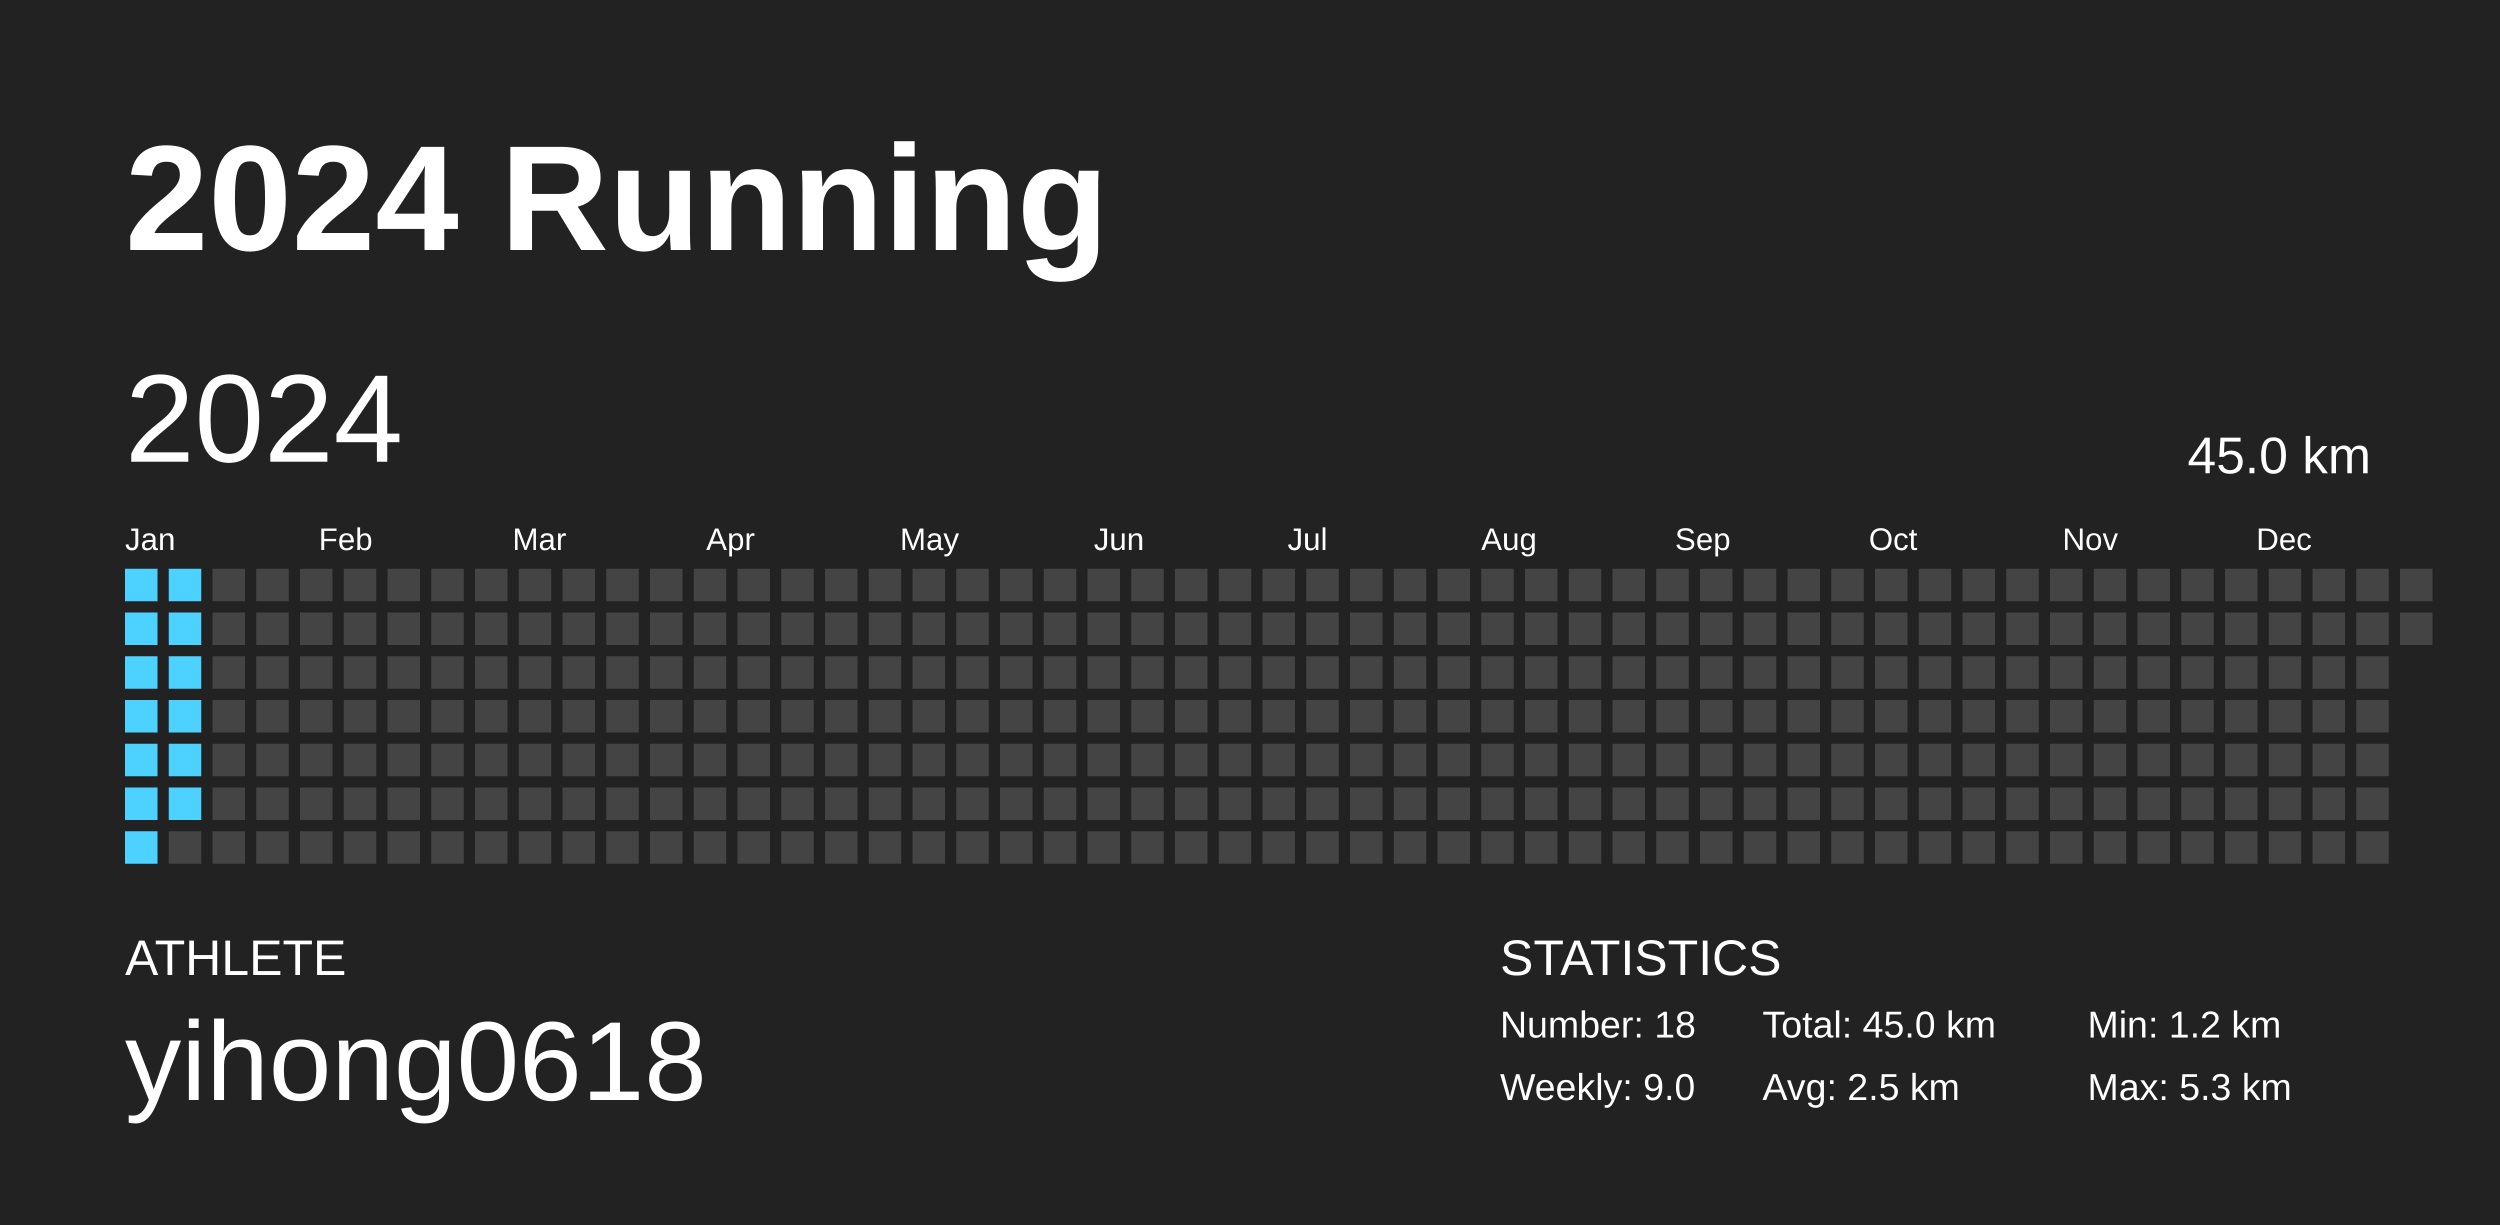
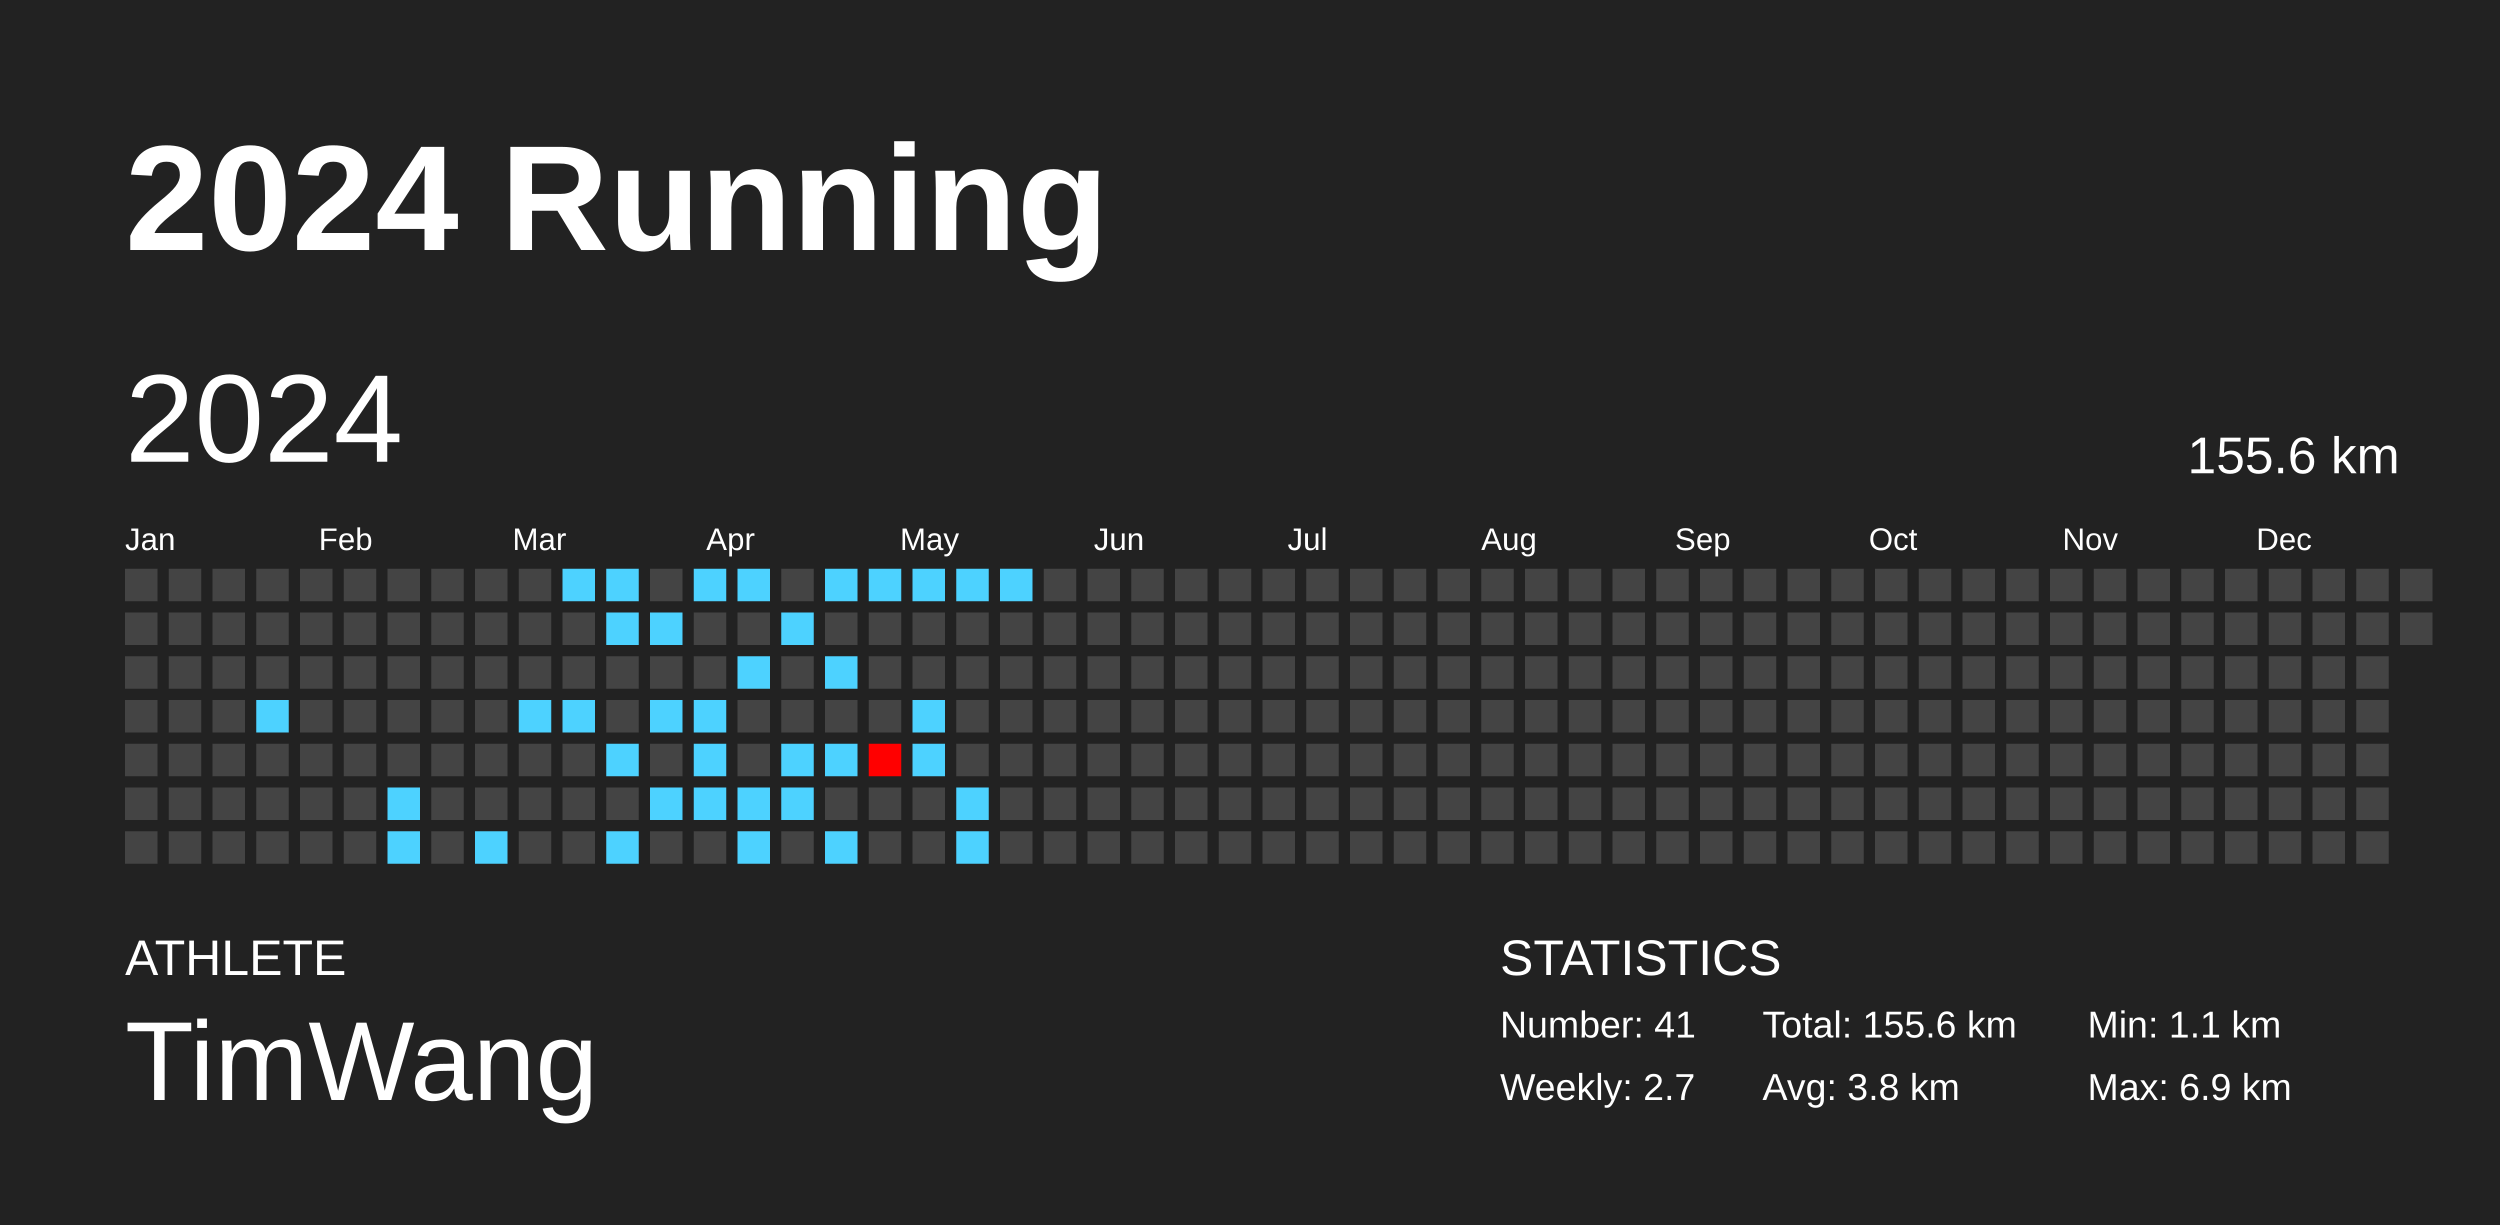
<svg xmlns="http://www.w3.org/2000/svg" baseProfile="full" height="98mm" version="1.1" viewBox="0,0,200,98" width="200mm">
  <defs />
  <rect fill="#222222" height="98" width="200" x="0" y="0" />
  <text fill="#FFFFFF" style="font-size:12px; font-family:Arial; font-weight:bold;" x="10" y="20">2024 Running</text>
  <text fill="#FFFFFF" style="font-size:4px; font-family:Arial" x="10" y="78">ATHLETE</text>
-   <text fill="#FFFFFF" style="font-size:9px; font-family:Arial" x="10" y="88">yihong0618</text>
+   <text fill="#FFFFFF" style="font-size:9px; font-family:Arial" x="10" y="88">TimWang</text>
  <text fill="#FFFFFF" style="font-size:4px; font-family:Arial" x="120" y="78">STATISTICS</text>
-   <text fill="#FFFFFF" style="font-size:3px; font-family:Arial" x="120" y="83">Number: 18</text>
-   <text fill="#FFFFFF" style="font-size:3px; font-family:Arial" x="120" y="88">Weekly: 9.0</text>
-   <text fill="#FFFFFF" style="font-size:3px; font-family:Arial" x="141" y="83">Total: 45.0 km</text>
-   <text fill="#FFFFFF" style="font-size:3px; font-family:Arial" x="141" y="88">Avg: 2.5 km</text>
-   <text fill="#FFFFFF" style="font-size:3px; font-family:Arial" x="167" y="83">Min: 1.2 km</text>
-   <text fill="#FFFFFF" style="font-size:3px; font-family:Arial" x="167" y="88">Max: 5.3 km</text>
+   <text fill="#FFFFFF" style="font-size:3px; font-family:Arial" x="120" y="83">Number: 41</text>
+   <text fill="#FFFFFF" style="font-size:3px; font-family:Arial" x="120" y="88">Weekly: 2.7</text>
+   <text fill="#FFFFFF" style="font-size:3px; font-family:Arial" x="141" y="83">Total: 155.6 km</text>
+   <text fill="#FFFFFF" style="font-size:3px; font-family:Arial" x="141" y="88">Avg: 3.8 km</text>
+   <text fill="#FFFFFF" style="font-size:3px; font-family:Arial" x="167" y="83">Min: 1.1 km</text>
+   <text fill="#FFFFFF" style="font-size:3px; font-family:Arial" x="167" y="88">Max: 6.9 km</text>
  <text dominant-baseline="hanging" fill="#FFFFFF" style="font-size:10.0px; font-family:Arial;" x="10" y="30">2024</text>
-   <text dominant-baseline="hanging" fill="#FFFFFF" style="font-size:4.125px; font-family:Arial;" x="175" y="35">45.0 km</text>
+   <text dominant-baseline="hanging" fill="#FFFFFF" style="font-size:4.125px; font-family:Arial;" x="175" y="35">155.6 km</text>
  <text fill="#FFFFFF" style="font-size:2.5px; font-family:Arial" x="10.0" y="44">Jan</text>
  <text fill="#FFFFFF" style="font-size:2.5px; font-family:Arial" x="25.5" y="44">Feb</text>
  <text fill="#FFFFFF" style="font-size:2.5px; font-family:Arial" x="41.0" y="44">Mar</text>
  <text fill="#FFFFFF" style="font-size:2.5px; font-family:Arial" x="56.5" y="44">Apr</text>
  <text fill="#FFFFFF" style="font-size:2.5px; font-family:Arial" x="72.0" y="44">May</text>
  <text fill="#FFFFFF" style="font-size:2.5px; font-family:Arial" x="87.5" y="44">Jun</text>
  <text fill="#FFFFFF" style="font-size:2.5px; font-family:Arial" x="103.0" y="44">Jul</text>
  <text fill="#FFFFFF" style="font-size:2.5px; font-family:Arial" x="118.5" y="44">Aug</text>
  <text fill="#FFFFFF" style="font-size:2.5px; font-family:Arial" x="134.0" y="44">Sep</text>
  <text fill="#FFFFFF" style="font-size:2.5px; font-family:Arial" x="149.5" y="44">Oct</text>
  <text fill="#FFFFFF" style="font-size:2.5px; font-family:Arial" x="165.0" y="44">Nov</text>
  <text fill="#FFFFFF" style="font-size:2.5px; font-family:Arial" x="180.5" y="44">Dec</text>
-   <rect fill="#4dd2ff" height="2.6" width="2.6" x="10.0" y="45.5" />
-   <rect fill="#4dd2ff" height="2.6" width="2.6" x="10.0" y="49.0" />
-   <rect fill="#4dd2ff" height="2.6" width="2.6" x="10.0" y="52.5" />
-   <rect fill="#4dd2ff" height="2.6" width="2.6" x="10.0" y="56.0" />
-   <rect fill="#4dd2ff" height="2.6" width="2.6" x="10.0" y="59.5" />
-   <rect fill="#4dd2ff" height="2.6" width="2.6" x="10.0" y="63.0" />
-   <rect fill="#4dd2ff" height="2.6" width="2.6" x="10.0" y="66.5" />
-   <rect fill="#4dd2ff" height="2.6" width="2.6" x="13.5" y="45.5" />
-   <rect fill="#4dd2ff" height="2.6" width="2.6" x="13.5" y="49.0" />
-   <rect fill="#4dd2ff" height="2.6" width="2.6" x="13.5" y="52.5" />
-   <rect fill="#4dd2ff" height="2.6" width="2.6" x="13.5" y="56.0" />
-   <rect fill="#4dd2ff" height="2.6" width="2.6" x="13.5" y="59.5" />
-   <rect fill="#4dd2ff" height="2.6" width="2.6" x="13.5" y="63.0" />
+   <rect fill="#444444" height="2.6" width="2.6" x="10.0" y="45.5" />
+   <rect fill="#444444" height="2.6" width="2.6" x="10.0" y="49.0" />
+   <rect fill="#444444" height="2.6" width="2.6" x="10.0" y="52.5" />
+   <rect fill="#444444" height="2.6" width="2.6" x="10.0" y="56.0" />
+   <rect fill="#444444" height="2.6" width="2.6" x="10.0" y="59.5" />
+   <rect fill="#444444" height="2.6" width="2.6" x="10.0" y="63.0" />
+   <rect fill="#444444" height="2.6" width="2.6" x="10.0" y="66.5" />
+   <rect fill="#444444" height="2.6" width="2.6" x="13.5" y="45.5" />
+   <rect fill="#444444" height="2.6" width="2.6" x="13.5" y="49.0" />
+   <rect fill="#444444" height="2.6" width="2.6" x="13.5" y="52.5" />
+   <rect fill="#444444" height="2.6" width="2.6" x="13.5" y="56.0" />
+   <rect fill="#444444" height="2.6" width="2.6" x="13.5" y="59.5" />
+   <rect fill="#444444" height="2.6" width="2.6" x="13.5" y="63.0" />
  <rect fill="#444444" height="2.6" width="2.6" x="13.5" y="66.5" />
  <rect fill="#444444" height="2.6" width="2.6" x="17.0" y="45.5" />
  <rect fill="#444444" height="2.6" width="2.6" x="17.0" y="49.0" />
  <rect fill="#444444" height="2.6" width="2.6" x="17.0" y="52.5" />
  <rect fill="#444444" height="2.6" width="2.6" x="17.0" y="56.0" />
  <rect fill="#444444" height="2.6" width="2.6" x="17.0" y="59.5" />
  <rect fill="#444444" height="2.6" width="2.6" x="17.0" y="63.0" />
  <rect fill="#444444" height="2.6" width="2.6" x="17.0" y="66.5" />
  <rect fill="#444444" height="2.6" width="2.6" x="20.5" y="45.5" />
  <rect fill="#444444" height="2.6" width="2.6" x="20.5" y="49.0" />
  <rect fill="#444444" height="2.6" width="2.6" x="20.5" y="52.5" />
-   <rect fill="#444444" height="2.6" width="2.6" x="20.5" y="56.0" />
+   <rect fill="#4dd2ff" height="2.6" width="2.6" x="20.5" y="56.0" />
  <rect fill="#444444" height="2.6" width="2.6" x="20.5" y="59.5" />
  <rect fill="#444444" height="2.6" width="2.6" x="20.5" y="63.0" />
  <rect fill="#444444" height="2.6" width="2.6" x="20.5" y="66.5" />
  <rect fill="#444444" height="2.6" width="2.6" x="24.0" y="45.5" />
  <rect fill="#444444" height="2.6" width="2.6" x="24.0" y="49.0" />
  <rect fill="#444444" height="2.6" width="2.6" x="24.0" y="52.5" />
  <rect fill="#444444" height="2.6" width="2.6" x="24.0" y="56.0" />
  <rect fill="#444444" height="2.6" width="2.6" x="24.0" y="59.5" />
  <rect fill="#444444" height="2.6" width="2.6" x="24.0" y="63.0" />
  <rect fill="#444444" height="2.6" width="2.6" x="24.0" y="66.5" />
  <rect fill="#444444" height="2.6" width="2.6" x="27.5" y="45.5" />
  <rect fill="#444444" height="2.6" width="2.6" x="27.5" y="49.0" />
  <rect fill="#444444" height="2.6" width="2.6" x="27.5" y="52.5" />
  <rect fill="#444444" height="2.6" width="2.6" x="27.5" y="56.0" />
  <rect fill="#444444" height="2.6" width="2.6" x="27.5" y="59.5" />
  <rect fill="#444444" height="2.6" width="2.6" x="27.5" y="63.0" />
  <rect fill="#444444" height="2.6" width="2.6" x="27.5" y="66.5" />
  <rect fill="#444444" height="2.6" width="2.6" x="31.0" y="45.5" />
  <rect fill="#444444" height="2.6" width="2.6" x="31.0" y="49.0" />
  <rect fill="#444444" height="2.6" width="2.6" x="31.0" y="52.5" />
  <rect fill="#444444" height="2.6" width="2.6" x="31.0" y="56.0" />
  <rect fill="#444444" height="2.6" width="2.6" x="31.0" y="59.5" />
-   <rect fill="#444444" height="2.6" width="2.6" x="31.0" y="63.0" />
-   <rect fill="#444444" height="2.6" width="2.6" x="31.0" y="66.5" />
+   <rect fill="#4dd2ff" height="2.6" width="2.6" x="31.0" y="63.0" />
+   <rect fill="#4dd2ff" height="2.6" width="2.6" x="31.0" y="66.5" />
  <rect fill="#444444" height="2.6" width="2.6" x="34.5" y="45.5" />
  <rect fill="#444444" height="2.6" width="2.6" x="34.5" y="49.0" />
  <rect fill="#444444" height="2.6" width="2.6" x="34.5" y="52.5" />
  <rect fill="#444444" height="2.6" width="2.6" x="34.5" y="56.0" />
  <rect fill="#444444" height="2.6" width="2.6" x="34.5" y="59.5" />
  <rect fill="#444444" height="2.6" width="2.6" x="34.5" y="63.0" />
  <rect fill="#444444" height="2.6" width="2.6" x="34.5" y="66.5" />
  <rect fill="#444444" height="2.6" width="2.6" x="38.0" y="45.5" />
  <rect fill="#444444" height="2.6" width="2.6" x="38.0" y="49.0" />
  <rect fill="#444444" height="2.6" width="2.6" x="38.0" y="52.5" />
  <rect fill="#444444" height="2.6" width="2.6" x="38.0" y="56.0" />
  <rect fill="#444444" height="2.6" width="2.6" x="38.0" y="59.5" />
  <rect fill="#444444" height="2.6" width="2.6" x="38.0" y="63.0" />
-   <rect fill="#444444" height="2.6" width="2.6" x="38.0" y="66.5" />
+   <rect fill="#4dd2ff" height="2.6" width="2.6" x="38.0" y="66.5" />
  <rect fill="#444444" height="2.6" width="2.6" x="41.5" y="45.5" />
  <rect fill="#444444" height="2.6" width="2.6" x="41.5" y="49.0" />
  <rect fill="#444444" height="2.6" width="2.6" x="41.5" y="52.5" />
-   <rect fill="#444444" height="2.6" width="2.6" x="41.5" y="56.0" />
+   <rect fill="#4dd2ff" height="2.6" width="2.6" x="41.5" y="56.0" />
  <rect fill="#444444" height="2.6" width="2.6" x="41.5" y="59.5" />
  <rect fill="#444444" height="2.6" width="2.6" x="41.5" y="63.0" />
  <rect fill="#444444" height="2.6" width="2.6" x="41.5" y="66.5" />
-   <rect fill="#444444" height="2.6" width="2.6" x="45.0" y="45.5" />
+   <rect fill="#4dd2ff" height="2.6" width="2.6" x="45.0" y="45.5" />
  <rect fill="#444444" height="2.6" width="2.6" x="45.0" y="49.0" />
  <rect fill="#444444" height="2.6" width="2.6" x="45.0" y="52.5" />
-   <rect fill="#444444" height="2.6" width="2.6" x="45.0" y="56.0" />
+   <rect fill="#4dd2ff" height="2.6" width="2.6" x="45.0" y="56.0" />
  <rect fill="#444444" height="2.6" width="2.6" x="45.0" y="59.5" />
  <rect fill="#444444" height="2.6" width="2.6" x="45.0" y="63.0" />
  <rect fill="#444444" height="2.6" width="2.6" x="45.0" y="66.5" />
-   <rect fill="#444444" height="2.6" width="2.6" x="48.5" y="45.5" />
-   <rect fill="#444444" height="2.6" width="2.6" x="48.5" y="49.0" />
+   <rect fill="#4dd2ff" height="2.6" width="2.6" x="48.5" y="45.5" />
+   <rect fill="#4dd2ff" height="2.6" width="2.6" x="48.5" y="49.0" />
  <rect fill="#444444" height="2.6" width="2.6" x="48.5" y="52.5" />
  <rect fill="#444444" height="2.6" width="2.6" x="48.5" y="56.0" />
-   <rect fill="#444444" height="2.6" width="2.6" x="48.5" y="59.5" />
+   <rect fill="#4dd2ff" height="2.6" width="2.6" x="48.5" y="59.5" />
  <rect fill="#444444" height="2.6" width="2.6" x="48.5" y="63.0" />
-   <rect fill="#444444" height="2.6" width="2.6" x="48.5" y="66.5" />
+   <rect fill="#4dd2ff" height="2.6" width="2.6" x="48.5" y="66.5" />
  <rect fill="#444444" height="2.6" width="2.6" x="52.0" y="45.5" />
-   <rect fill="#444444" height="2.6" width="2.6" x="52.0" y="49.0" />
+   <rect fill="#4dd2ff" height="2.6" width="2.6" x="52.0" y="49.0" />
  <rect fill="#444444" height="2.6" width="2.6" x="52.0" y="52.5" />
-   <rect fill="#444444" height="2.6" width="2.6" x="52.0" y="56.0" />
+   <rect fill="#4dd2ff" height="2.6" width="2.6" x="52.0" y="56.0" />
  <rect fill="#444444" height="2.6" width="2.6" x="52.0" y="59.5" />
-   <rect fill="#444444" height="2.6" width="2.6" x="52.0" y="63.0" />
+   <rect fill="#4dd2ff" height="2.6" width="2.6" x="52.0" y="63.0" />
  <rect fill="#444444" height="2.6" width="2.6" x="52.0" y="66.5" />
-   <rect fill="#444444" height="2.6" width="2.6" x="55.5" y="45.5" />
+   <rect fill="#4dd2ff" height="2.6" width="2.6" x="55.5" y="45.5" />
  <rect fill="#444444" height="2.6" width="2.6" x="55.5" y="49.0" />
  <rect fill="#444444" height="2.6" width="2.6" x="55.5" y="52.5" />
-   <rect fill="#444444" height="2.6" width="2.6" x="55.5" y="56.0" />
-   <rect fill="#444444" height="2.6" width="2.6" x="55.5" y="59.5" />
-   <rect fill="#444444" height="2.6" width="2.6" x="55.5" y="63.0" />
+   <rect fill="#4dd2ff" height="2.6" width="2.6" x="55.5" y="56.0" />
+   <rect fill="#4dd2ff" height="2.6" width="2.6" x="55.5" y="59.5" />
+   <rect fill="#4dd2ff" height="2.6" width="2.6" x="55.5" y="63.0" />
  <rect fill="#444444" height="2.6" width="2.6" x="55.5" y="66.5" />
-   <rect fill="#444444" height="2.6" width="2.6" x="59.0" y="45.5" />
+   <rect fill="#4dd2ff" height="2.6" width="2.6" x="59.0" y="45.5" />
  <rect fill="#444444" height="2.6" width="2.6" x="59.0" y="49.0" />
-   <rect fill="#444444" height="2.6" width="2.6" x="59.0" y="52.5" />
+   <rect fill="#4dd2ff" height="2.6" width="2.6" x="59.0" y="52.5" />
  <rect fill="#444444" height="2.6" width="2.6" x="59.0" y="56.0" />
  <rect fill="#444444" height="2.6" width="2.6" x="59.0" y="59.5" />
-   <rect fill="#444444" height="2.6" width="2.6" x="59.0" y="63.0" />
-   <rect fill="#444444" height="2.6" width="2.6" x="59.0" y="66.5" />
+   <rect fill="#4dd2ff" height="2.6" width="2.6" x="59.0" y="63.0" />
+   <rect fill="#4dd2ff" height="2.6" width="2.6" x="59.0" y="66.5" />
  <rect fill="#444444" height="2.6" width="2.6" x="62.5" y="45.5" />
-   <rect fill="#444444" height="2.6" width="2.6" x="62.5" y="49.0" />
+   <rect fill="#4dd2ff" height="2.6" width="2.6" x="62.5" y="49.0" />
  <rect fill="#444444" height="2.6" width="2.6" x="62.5" y="52.5" />
  <rect fill="#444444" height="2.6" width="2.6" x="62.5" y="56.0" />
-   <rect fill="#444444" height="2.6" width="2.6" x="62.5" y="59.5" />
-   <rect fill="#444444" height="2.6" width="2.6" x="62.5" y="63.0" />
+   <rect fill="#4dd2ff" height="2.6" width="2.6" x="62.5" y="59.5" />
+   <rect fill="#4dd2ff" height="2.6" width="2.6" x="62.5" y="63.0" />
  <rect fill="#444444" height="2.6" width="2.6" x="62.5" y="66.5" />
-   <rect fill="#444444" height="2.6" width="2.6" x="66.0" y="45.5" />
+   <rect fill="#4dd2ff" height="2.6" width="2.6" x="66.0" y="45.5" />
  <rect fill="#444444" height="2.6" width="2.6" x="66.0" y="49.0" />
-   <rect fill="#444444" height="2.6" width="2.6" x="66.0" y="52.5" />
+   <rect fill="#4dd2ff" height="2.6" width="2.6" x="66.0" y="52.5" />
  <rect fill="#444444" height="2.6" width="2.6" x="66.0" y="56.0" />
-   <rect fill="#444444" height="2.6" width="2.6" x="66.0" y="59.5" />
+   <rect fill="#4dd2ff" height="2.6" width="2.6" x="66.0" y="59.5" />
  <rect fill="#444444" height="2.6" width="2.6" x="66.0" y="63.0" />
-   <rect fill="#444444" height="2.6" width="2.6" x="66.0" y="66.5" />
-   <rect fill="#444444" height="2.6" width="2.6" x="69.5" y="45.5" />
+   <rect fill="#4dd2ff" height="2.6" width="2.6" x="66.0" y="66.5" />
+   <rect fill="#4dd2ff" height="2.6" width="2.6" x="69.5" y="45.5" />
  <rect fill="#444444" height="2.6" width="2.6" x="69.5" y="49.0" />
  <rect fill="#444444" height="2.6" width="2.6" x="69.5" y="52.5" />
  <rect fill="#444444" height="2.6" width="2.6" x="69.5" y="56.0" />
-   <rect fill="#444444" height="2.6" width="2.6" x="69.5" y="59.5" />
+   <rect fill="#ff0000" height="2.6" width="2.6" x="69.5" y="59.5" />
  <rect fill="#444444" height="2.6" width="2.6" x="69.5" y="63.0" />
  <rect fill="#444444" height="2.6" width="2.6" x="69.5" y="66.5" />
-   <rect fill="#444444" height="2.6" width="2.6" x="73.0" y="45.5" />
+   <rect fill="#4dd2ff" height="2.6" width="2.6" x="73.0" y="45.5" />
  <rect fill="#444444" height="2.6" width="2.6" x="73.0" y="49.0" />
  <rect fill="#444444" height="2.6" width="2.6" x="73.0" y="52.5" />
-   <rect fill="#444444" height="2.6" width="2.6" x="73.0" y="56.0" />
-   <rect fill="#444444" height="2.6" width="2.6" x="73.0" y="59.5" />
+   <rect fill="#4dd2ff" height="2.6" width="2.6" x="73.0" y="56.0" />
+   <rect fill="#4dd2ff" height="2.6" width="2.6" x="73.0" y="59.5" />
  <rect fill="#444444" height="2.6" width="2.6" x="73.0" y="63.0" />
  <rect fill="#444444" height="2.6" width="2.6" x="73.0" y="66.5" />
-   <rect fill="#444444" height="2.6" width="2.6" x="76.5" y="45.5" />
+   <rect fill="#4dd2ff" height="2.6" width="2.6" x="76.5" y="45.5" />
  <rect fill="#444444" height="2.6" width="2.6" x="76.5" y="49.0" />
  <rect fill="#444444" height="2.6" width="2.6" x="76.5" y="52.5" />
  <rect fill="#444444" height="2.6" width="2.6" x="76.5" y="56.0" />
  <rect fill="#444444" height="2.6" width="2.6" x="76.5" y="59.5" />
-   <rect fill="#444444" height="2.6" width="2.6" x="76.5" y="63.0" />
-   <rect fill="#444444" height="2.6" width="2.6" x="76.5" y="66.5" />
-   <rect fill="#444444" height="2.6" width="2.6" x="80.0" y="45.5" />
+   <rect fill="#4dd2ff" height="2.6" width="2.6" x="76.5" y="63.0" />
+   <rect fill="#4dd2ff" height="2.6" width="2.6" x="76.5" y="66.5" />
+   <rect fill="#4dd2ff" height="2.6" width="2.6" x="80.0" y="45.5" />
  <rect fill="#444444" height="2.6" width="2.6" x="80.0" y="49.0" />
  <rect fill="#444444" height="2.6" width="2.6" x="80.0" y="52.5" />
  <rect fill="#444444" height="2.6" width="2.6" x="80.0" y="56.0" />
  <rect fill="#444444" height="2.6" width="2.6" x="80.0" y="59.5" />
  <rect fill="#444444" height="2.6" width="2.6" x="80.0" y="63.0" />
  <rect fill="#444444" height="2.6" width="2.6" x="80.0" y="66.5" />
  <rect fill="#444444" height="2.6" width="2.6" x="83.5" y="45.5" />
  <rect fill="#444444" height="2.6" width="2.6" x="83.5" y="49.0" />
  <rect fill="#444444" height="2.6" width="2.6" x="83.5" y="52.5" />
  <rect fill="#444444" height="2.6" width="2.6" x="83.5" y="56.0" />
  <rect fill="#444444" height="2.6" width="2.6" x="83.5" y="59.5" />
  <rect fill="#444444" height="2.6" width="2.6" x="83.5" y="63.0" />
  <rect fill="#444444" height="2.6" width="2.6" x="83.5" y="66.5" />
  <rect fill="#444444" height="2.6" width="2.6" x="87.0" y="45.5" />
  <rect fill="#444444" height="2.6" width="2.6" x="87.0" y="49.0" />
  <rect fill="#444444" height="2.6" width="2.6" x="87.0" y="52.5" />
  <rect fill="#444444" height="2.6" width="2.6" x="87.0" y="56.0" />
  <rect fill="#444444" height="2.6" width="2.6" x="87.0" y="59.5" />
  <rect fill="#444444" height="2.6" width="2.6" x="87.0" y="63.0" />
  <rect fill="#444444" height="2.6" width="2.6" x="87.0" y="66.5" />
  <rect fill="#444444" height="2.6" width="2.6" x="90.5" y="45.5" />
  <rect fill="#444444" height="2.6" width="2.6" x="90.5" y="49.0" />
  <rect fill="#444444" height="2.6" width="2.6" x="90.5" y="52.5" />
  <rect fill="#444444" height="2.6" width="2.6" x="90.5" y="56.0" />
  <rect fill="#444444" height="2.6" width="2.6" x="90.5" y="59.5" />
  <rect fill="#444444" height="2.6" width="2.6" x="90.5" y="63.0" />
  <rect fill="#444444" height="2.6" width="2.6" x="90.5" y="66.5" />
  <rect fill="#444444" height="2.6" width="2.6" x="94.0" y="45.5" />
  <rect fill="#444444" height="2.6" width="2.6" x="94.0" y="49.0" />
  <rect fill="#444444" height="2.6" width="2.6" x="94.0" y="52.5" />
  <rect fill="#444444" height="2.6" width="2.6" x="94.0" y="56.0" />
  <rect fill="#444444" height="2.6" width="2.6" x="94.0" y="59.5" />
  <rect fill="#444444" height="2.6" width="2.6" x="94.0" y="63.0" />
  <rect fill="#444444" height="2.6" width="2.6" x="94.0" y="66.5" />
  <rect fill="#444444" height="2.6" width="2.6" x="97.5" y="45.5" />
  <rect fill="#444444" height="2.6" width="2.6" x="97.5" y="49.0" />
  <rect fill="#444444" height="2.6" width="2.6" x="97.5" y="52.5" />
  <rect fill="#444444" height="2.6" width="2.6" x="97.5" y="56.0" />
  <rect fill="#444444" height="2.6" width="2.6" x="97.5" y="59.5" />
  <rect fill="#444444" height="2.6" width="2.6" x="97.5" y="63.0" />
  <rect fill="#444444" height="2.6" width="2.6" x="97.5" y="66.5" />
  <rect fill="#444444" height="2.6" width="2.6" x="101.0" y="45.5" />
  <rect fill="#444444" height="2.6" width="2.6" x="101.0" y="49.0" />
  <rect fill="#444444" height="2.6" width="2.6" x="101.0" y="52.5" />
  <rect fill="#444444" height="2.6" width="2.6" x="101.0" y="56.0" />
  <rect fill="#444444" height="2.6" width="2.6" x="101.0" y="59.5" />
  <rect fill="#444444" height="2.6" width="2.6" x="101.0" y="63.0" />
  <rect fill="#444444" height="2.6" width="2.6" x="101.0" y="66.5" />
  <rect fill="#444444" height="2.6" width="2.6" x="104.5" y="45.5" />
  <rect fill="#444444" height="2.6" width="2.6" x="104.5" y="49.0" />
  <rect fill="#444444" height="2.6" width="2.6" x="104.5" y="52.5" />
  <rect fill="#444444" height="2.6" width="2.6" x="104.5" y="56.0" />
  <rect fill="#444444" height="2.6" width="2.6" x="104.5" y="59.5" />
  <rect fill="#444444" height="2.6" width="2.6" x="104.5" y="63.0" />
  <rect fill="#444444" height="2.6" width="2.6" x="104.5" y="66.5" />
  <rect fill="#444444" height="2.6" width="2.6" x="108.0" y="45.5" />
  <rect fill="#444444" height="2.6" width="2.6" x="108.0" y="49.0" />
  <rect fill="#444444" height="2.6" width="2.6" x="108.0" y="52.5" />
  <rect fill="#444444" height="2.6" width="2.6" x="108.0" y="56.0" />
  <rect fill="#444444" height="2.6" width="2.6" x="108.0" y="59.5" />
  <rect fill="#444444" height="2.6" width="2.6" x="108.0" y="63.0" />
  <rect fill="#444444" height="2.6" width="2.6" x="108.0" y="66.5" />
  <rect fill="#444444" height="2.6" width="2.6" x="111.5" y="45.5" />
  <rect fill="#444444" height="2.6" width="2.6" x="111.5" y="49.0" />
  <rect fill="#444444" height="2.6" width="2.6" x="111.5" y="52.5" />
  <rect fill="#444444" height="2.6" width="2.6" x="111.5" y="56.0" />
  <rect fill="#444444" height="2.6" width="2.6" x="111.5" y="59.5" />
  <rect fill="#444444" height="2.6" width="2.6" x="111.5" y="63.0" />
  <rect fill="#444444" height="2.6" width="2.6" x="111.5" y="66.5" />
  <rect fill="#444444" height="2.6" width="2.6" x="115.0" y="45.5" />
  <rect fill="#444444" height="2.6" width="2.6" x="115.0" y="49.0" />
  <rect fill="#444444" height="2.6" width="2.6" x="115.0" y="52.5" />
  <rect fill="#444444" height="2.6" width="2.6" x="115.0" y="56.0" />
  <rect fill="#444444" height="2.6" width="2.6" x="115.0" y="59.5" />
  <rect fill="#444444" height="2.6" width="2.6" x="115.0" y="63.0" />
  <rect fill="#444444" height="2.6" width="2.6" x="115.0" y="66.5" />
  <rect fill="#444444" height="2.6" width="2.6" x="118.5" y="45.5" />
  <rect fill="#444444" height="2.6" width="2.6" x="118.5" y="49.0" />
  <rect fill="#444444" height="2.6" width="2.6" x="118.5" y="52.5" />
  <rect fill="#444444" height="2.6" width="2.6" x="118.5" y="56.0" />
  <rect fill="#444444" height="2.6" width="2.6" x="118.5" y="59.5" />
  <rect fill="#444444" height="2.6" width="2.6" x="118.5" y="63.0" />
  <rect fill="#444444" height="2.6" width="2.6" x="118.5" y="66.5" />
  <rect fill="#444444" height="2.6" width="2.6" x="122.0" y="45.5" />
  <rect fill="#444444" height="2.6" width="2.6" x="122.0" y="49.0" />
  <rect fill="#444444" height="2.6" width="2.6" x="122.0" y="52.5" />
  <rect fill="#444444" height="2.6" width="2.6" x="122.0" y="56.0" />
  <rect fill="#444444" height="2.6" width="2.6" x="122.0" y="59.5" />
  <rect fill="#444444" height="2.6" width="2.6" x="122.0" y="63.0" />
  <rect fill="#444444" height="2.6" width="2.6" x="122.0" y="66.5" />
  <rect fill="#444444" height="2.6" width="2.6" x="125.5" y="45.5" />
  <rect fill="#444444" height="2.6" width="2.6" x="125.5" y="49.0" />
  <rect fill="#444444" height="2.6" width="2.6" x="125.5" y="52.5" />
  <rect fill="#444444" height="2.6" width="2.6" x="125.5" y="56.0" />
  <rect fill="#444444" height="2.6" width="2.6" x="125.5" y="59.5" />
  <rect fill="#444444" height="2.6" width="2.6" x="125.5" y="63.0" />
  <rect fill="#444444" height="2.6" width="2.6" x="125.5" y="66.5" />
  <rect fill="#444444" height="2.6" width="2.6" x="129.0" y="45.5" />
  <rect fill="#444444" height="2.6" width="2.6" x="129.0" y="49.0" />
  <rect fill="#444444" height="2.6" width="2.6" x="129.0" y="52.5" />
  <rect fill="#444444" height="2.6" width="2.6" x="129.0" y="56.0" />
  <rect fill="#444444" height="2.6" width="2.6" x="129.0" y="59.5" />
  <rect fill="#444444" height="2.6" width="2.6" x="129.0" y="63.0" />
  <rect fill="#444444" height="2.6" width="2.6" x="129.0" y="66.5" />
  <rect fill="#444444" height="2.6" width="2.6" x="132.5" y="45.5" />
  <rect fill="#444444" height="2.6" width="2.6" x="132.5" y="49.0" />
  <rect fill="#444444" height="2.6" width="2.6" x="132.5" y="52.5" />
  <rect fill="#444444" height="2.6" width="2.6" x="132.5" y="56.0" />
  <rect fill="#444444" height="2.6" width="2.6" x="132.5" y="59.5" />
  <rect fill="#444444" height="2.6" width="2.6" x="132.5" y="63.0" />
  <rect fill="#444444" height="2.6" width="2.6" x="132.5" y="66.5" />
  <rect fill="#444444" height="2.6" width="2.6" x="136.0" y="45.5" />
  <rect fill="#444444" height="2.6" width="2.6" x="136.0" y="49.0" />
  <rect fill="#444444" height="2.6" width="2.6" x="136.0" y="52.5" />
  <rect fill="#444444" height="2.6" width="2.6" x="136.0" y="56.0" />
  <rect fill="#444444" height="2.6" width="2.6" x="136.0" y="59.5" />
  <rect fill="#444444" height="2.6" width="2.6" x="136.0" y="63.0" />
  <rect fill="#444444" height="2.6" width="2.6" x="136.0" y="66.5" />
  <rect fill="#444444" height="2.6" width="2.6" x="139.5" y="45.5" />
  <rect fill="#444444" height="2.6" width="2.6" x="139.5" y="49.0" />
  <rect fill="#444444" height="2.6" width="2.6" x="139.5" y="52.5" />
  <rect fill="#444444" height="2.6" width="2.6" x="139.5" y="56.0" />
  <rect fill="#444444" height="2.6" width="2.6" x="139.5" y="59.5" />
  <rect fill="#444444" height="2.6" width="2.6" x="139.5" y="63.0" />
  <rect fill="#444444" height="2.6" width="2.6" x="139.5" y="66.5" />
  <rect fill="#444444" height="2.6" width="2.6" x="143.0" y="45.5" />
  <rect fill="#444444" height="2.6" width="2.6" x="143.0" y="49.0" />
  <rect fill="#444444" height="2.6" width="2.6" x="143.0" y="52.5" />
  <rect fill="#444444" height="2.6" width="2.6" x="143.0" y="56.0" />
  <rect fill="#444444" height="2.6" width="2.6" x="143.0" y="59.5" />
  <rect fill="#444444" height="2.6" width="2.6" x="143.0" y="63.0" />
  <rect fill="#444444" height="2.6" width="2.6" x="143.0" y="66.5" />
  <rect fill="#444444" height="2.6" width="2.6" x="146.5" y="45.5" />
  <rect fill="#444444" height="2.6" width="2.6" x="146.5" y="49.0" />
  <rect fill="#444444" height="2.6" width="2.6" x="146.5" y="52.5" />
  <rect fill="#444444" height="2.6" width="2.6" x="146.5" y="56.0" />
  <rect fill="#444444" height="2.6" width="2.6" x="146.5" y="59.5" />
  <rect fill="#444444" height="2.6" width="2.6" x="146.5" y="63.0" />
  <rect fill="#444444" height="2.6" width="2.6" x="146.5" y="66.5" />
  <rect fill="#444444" height="2.6" width="2.6" x="150.0" y="45.5" />
  <rect fill="#444444" height="2.6" width="2.6" x="150.0" y="49.0" />
  <rect fill="#444444" height="2.6" width="2.6" x="150.0" y="52.5" />
  <rect fill="#444444" height="2.6" width="2.6" x="150.0" y="56.0" />
  <rect fill="#444444" height="2.6" width="2.6" x="150.0" y="59.5" />
  <rect fill="#444444" height="2.6" width="2.6" x="150.0" y="63.0" />
  <rect fill="#444444" height="2.6" width="2.6" x="150.0" y="66.5" />
  <rect fill="#444444" height="2.6" width="2.6" x="153.5" y="45.5" />
  <rect fill="#444444" height="2.6" width="2.6" x="153.5" y="49.0" />
  <rect fill="#444444" height="2.6" width="2.6" x="153.5" y="52.5" />
  <rect fill="#444444" height="2.6" width="2.6" x="153.5" y="56.0" />
  <rect fill="#444444" height="2.6" width="2.6" x="153.5" y="59.5" />
  <rect fill="#444444" height="2.6" width="2.6" x="153.5" y="63.0" />
  <rect fill="#444444" height="2.6" width="2.6" x="153.5" y="66.5" />
  <rect fill="#444444" height="2.6" width="2.6" x="157.0" y="45.5" />
  <rect fill="#444444" height="2.6" width="2.6" x="157.0" y="49.0" />
  <rect fill="#444444" height="2.6" width="2.6" x="157.0" y="52.5" />
  <rect fill="#444444" height="2.6" width="2.6" x="157.0" y="56.0" />
  <rect fill="#444444" height="2.6" width="2.6" x="157.0" y="59.5" />
  <rect fill="#444444" height="2.6" width="2.6" x="157.0" y="63.0" />
  <rect fill="#444444" height="2.6" width="2.6" x="157.0" y="66.5" />
  <rect fill="#444444" height="2.6" width="2.6" x="160.5" y="45.5" />
  <rect fill="#444444" height="2.6" width="2.6" x="160.5" y="49.0" />
  <rect fill="#444444" height="2.6" width="2.6" x="160.5" y="52.5" />
  <rect fill="#444444" height="2.6" width="2.6" x="160.5" y="56.0" />
  <rect fill="#444444" height="2.6" width="2.6" x="160.5" y="59.5" />
  <rect fill="#444444" height="2.6" width="2.6" x="160.5" y="63.0" />
  <rect fill="#444444" height="2.6" width="2.6" x="160.5" y="66.5" />
  <rect fill="#444444" height="2.6" width="2.6" x="164.0" y="45.5" />
  <rect fill="#444444" height="2.6" width="2.6" x="164.0" y="49.0" />
  <rect fill="#444444" height="2.6" width="2.6" x="164.0" y="52.5" />
  <rect fill="#444444" height="2.6" width="2.6" x="164.0" y="56.0" />
  <rect fill="#444444" height="2.6" width="2.6" x="164.0" y="59.5" />
  <rect fill="#444444" height="2.6" width="2.6" x="164.0" y="63.0" />
  <rect fill="#444444" height="2.6" width="2.6" x="164.0" y="66.5" />
  <rect fill="#444444" height="2.6" width="2.6" x="167.5" y="45.5" />
  <rect fill="#444444" height="2.6" width="2.6" x="167.5" y="49.0" />
  <rect fill="#444444" height="2.6" width="2.6" x="167.5" y="52.5" />
  <rect fill="#444444" height="2.6" width="2.6" x="167.5" y="56.0" />
  <rect fill="#444444" height="2.6" width="2.6" x="167.5" y="59.5" />
  <rect fill="#444444" height="2.6" width="2.6" x="167.5" y="63.0" />
  <rect fill="#444444" height="2.6" width="2.6" x="167.5" y="66.5" />
  <rect fill="#444444" height="2.6" width="2.6" x="171.0" y="45.5" />
  <rect fill="#444444" height="2.6" width="2.6" x="171.0" y="49.0" />
  <rect fill="#444444" height="2.6" width="2.6" x="171.0" y="52.5" />
  <rect fill="#444444" height="2.6" width="2.6" x="171.0" y="56.0" />
  <rect fill="#444444" height="2.6" width="2.6" x="171.0" y="59.5" />
  <rect fill="#444444" height="2.6" width="2.6" x="171.0" y="63.0" />
  <rect fill="#444444" height="2.6" width="2.6" x="171.0" y="66.5" />
  <rect fill="#444444" height="2.6" width="2.6" x="174.5" y="45.5" />
  <rect fill="#444444" height="2.6" width="2.6" x="174.5" y="49.0" />
  <rect fill="#444444" height="2.6" width="2.6" x="174.5" y="52.5" />
  <rect fill="#444444" height="2.6" width="2.6" x="174.5" y="56.0" />
  <rect fill="#444444" height="2.6" width="2.6" x="174.5" y="59.5" />
  <rect fill="#444444" height="2.6" width="2.6" x="174.5" y="63.0" />
  <rect fill="#444444" height="2.6" width="2.6" x="174.5" y="66.5" />
  <rect fill="#444444" height="2.6" width="2.6" x="178.0" y="45.5" />
  <rect fill="#444444" height="2.6" width="2.6" x="178.0" y="49.0" />
  <rect fill="#444444" height="2.6" width="2.6" x="178.0" y="52.5" />
  <rect fill="#444444" height="2.6" width="2.6" x="178.0" y="56.0" />
  <rect fill="#444444" height="2.6" width="2.6" x="178.0" y="59.5" />
  <rect fill="#444444" height="2.6" width="2.6" x="178.0" y="63.0" />
  <rect fill="#444444" height="2.6" width="2.6" x="178.0" y="66.5" />
  <rect fill="#444444" height="2.6" width="2.6" x="181.5" y="45.5" />
  <rect fill="#444444" height="2.6" width="2.6" x="181.5" y="49.0" />
  <rect fill="#444444" height="2.6" width="2.6" x="181.5" y="52.5" />
  <rect fill="#444444" height="2.6" width="2.6" x="181.5" y="56.0" />
  <rect fill="#444444" height="2.6" width="2.6" x="181.5" y="59.5" />
  <rect fill="#444444" height="2.6" width="2.6" x="181.5" y="63.0" />
  <rect fill="#444444" height="2.6" width="2.6" x="181.5" y="66.5" />
  <rect fill="#444444" height="2.6" width="2.6" x="185.0" y="45.5" />
  <rect fill="#444444" height="2.6" width="2.6" x="185.0" y="49.0" />
  <rect fill="#444444" height="2.6" width="2.6" x="185.0" y="52.5" />
  <rect fill="#444444" height="2.6" width="2.6" x="185.0" y="56.0" />
  <rect fill="#444444" height="2.6" width="2.6" x="185.0" y="59.5" />
  <rect fill="#444444" height="2.6" width="2.6" x="185.0" y="63.0" />
  <rect fill="#444444" height="2.6" width="2.6" x="185.0" y="66.5" />
  <rect fill="#444444" height="2.6" width="2.6" x="188.5" y="45.5" />
  <rect fill="#444444" height="2.6" width="2.6" x="188.5" y="49.0" />
  <rect fill="#444444" height="2.6" width="2.6" x="188.5" y="52.5" />
  <rect fill="#444444" height="2.6" width="2.6" x="188.5" y="56.0" />
  <rect fill="#444444" height="2.6" width="2.6" x="188.5" y="59.5" />
  <rect fill="#444444" height="2.6" width="2.6" x="188.5" y="63.0" />
  <rect fill="#444444" height="2.6" width="2.6" x="188.5" y="66.5" />
  <rect fill="#444444" height="2.6" width="2.6" x="192.0" y="45.5" />
  <rect fill="#444444" height="2.6" width="2.6" x="192.0" y="49.0" />
</svg>
